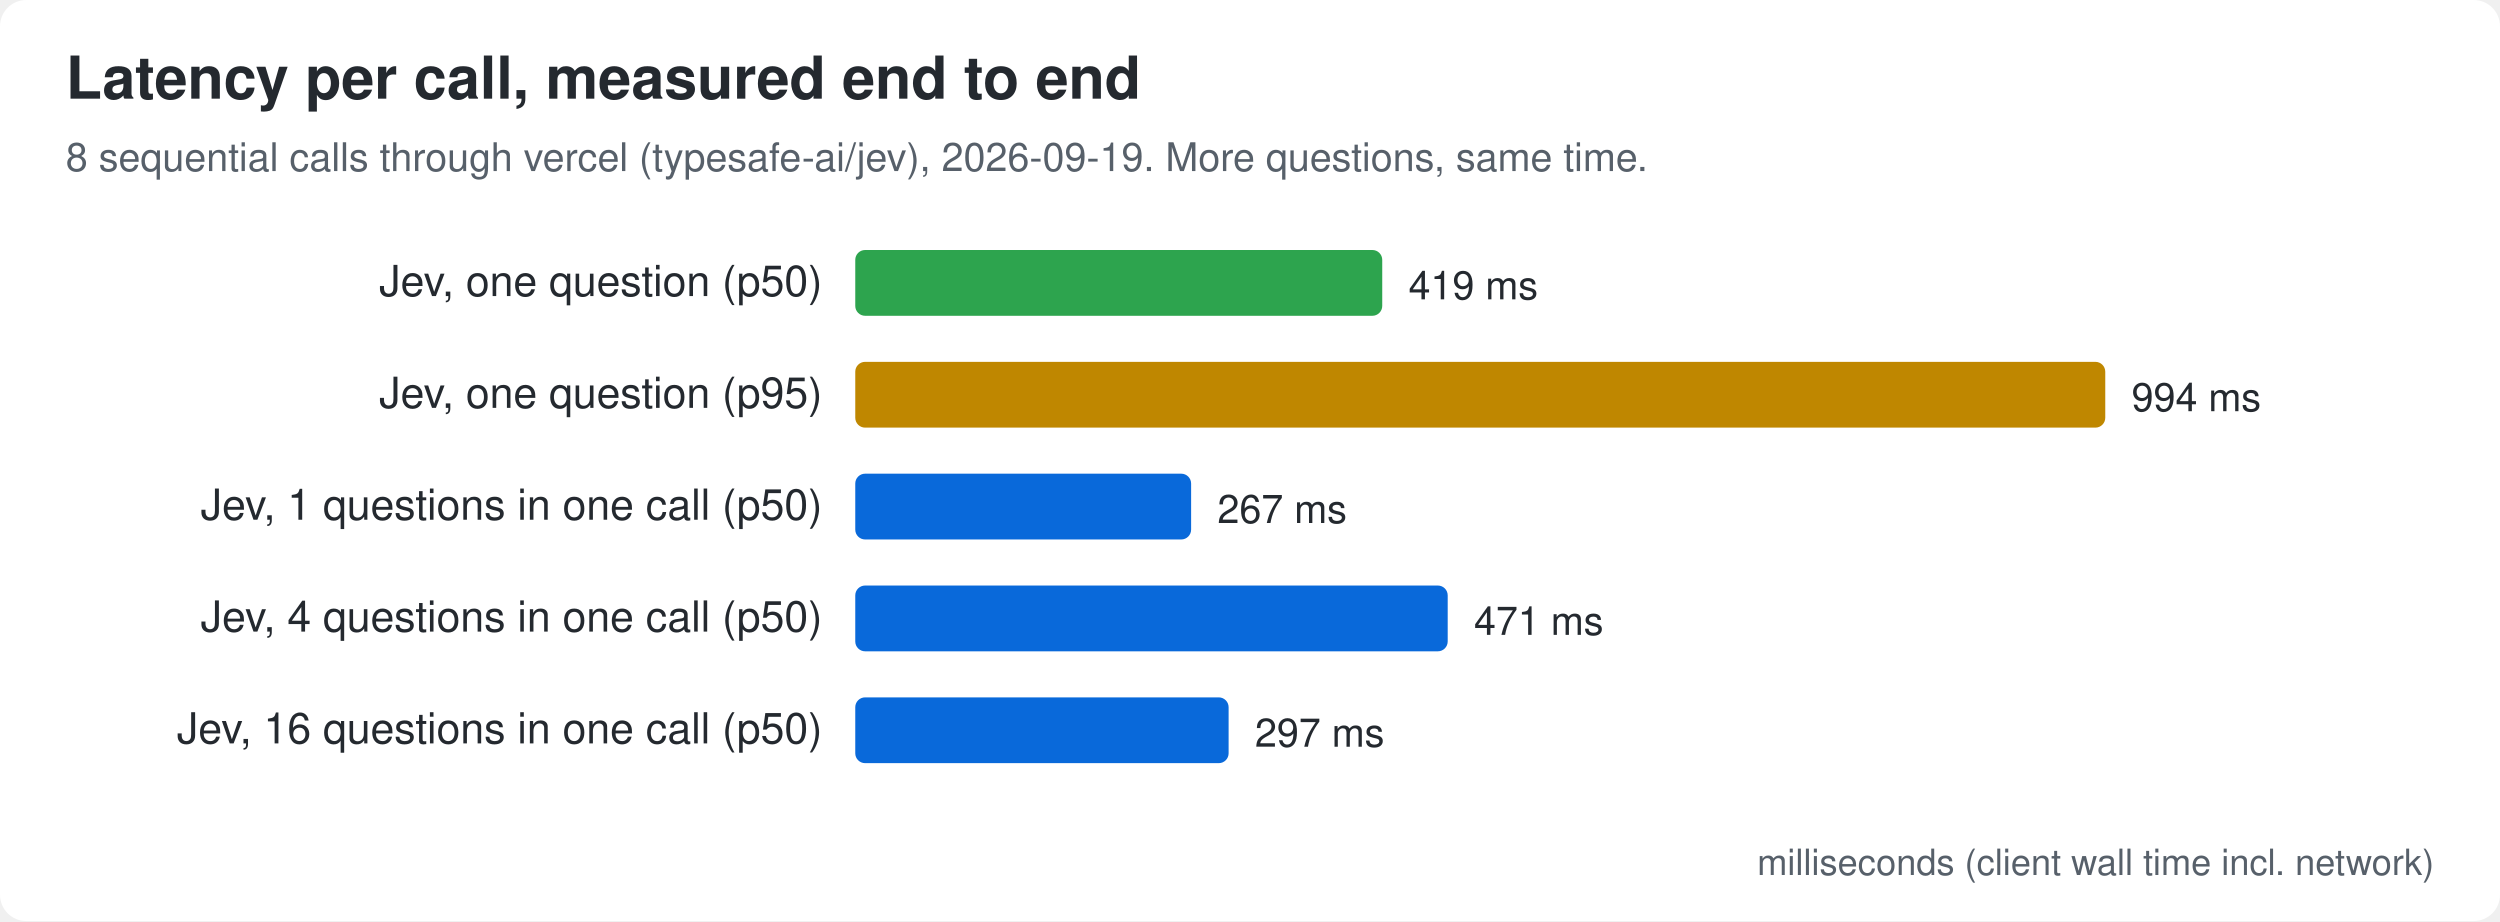
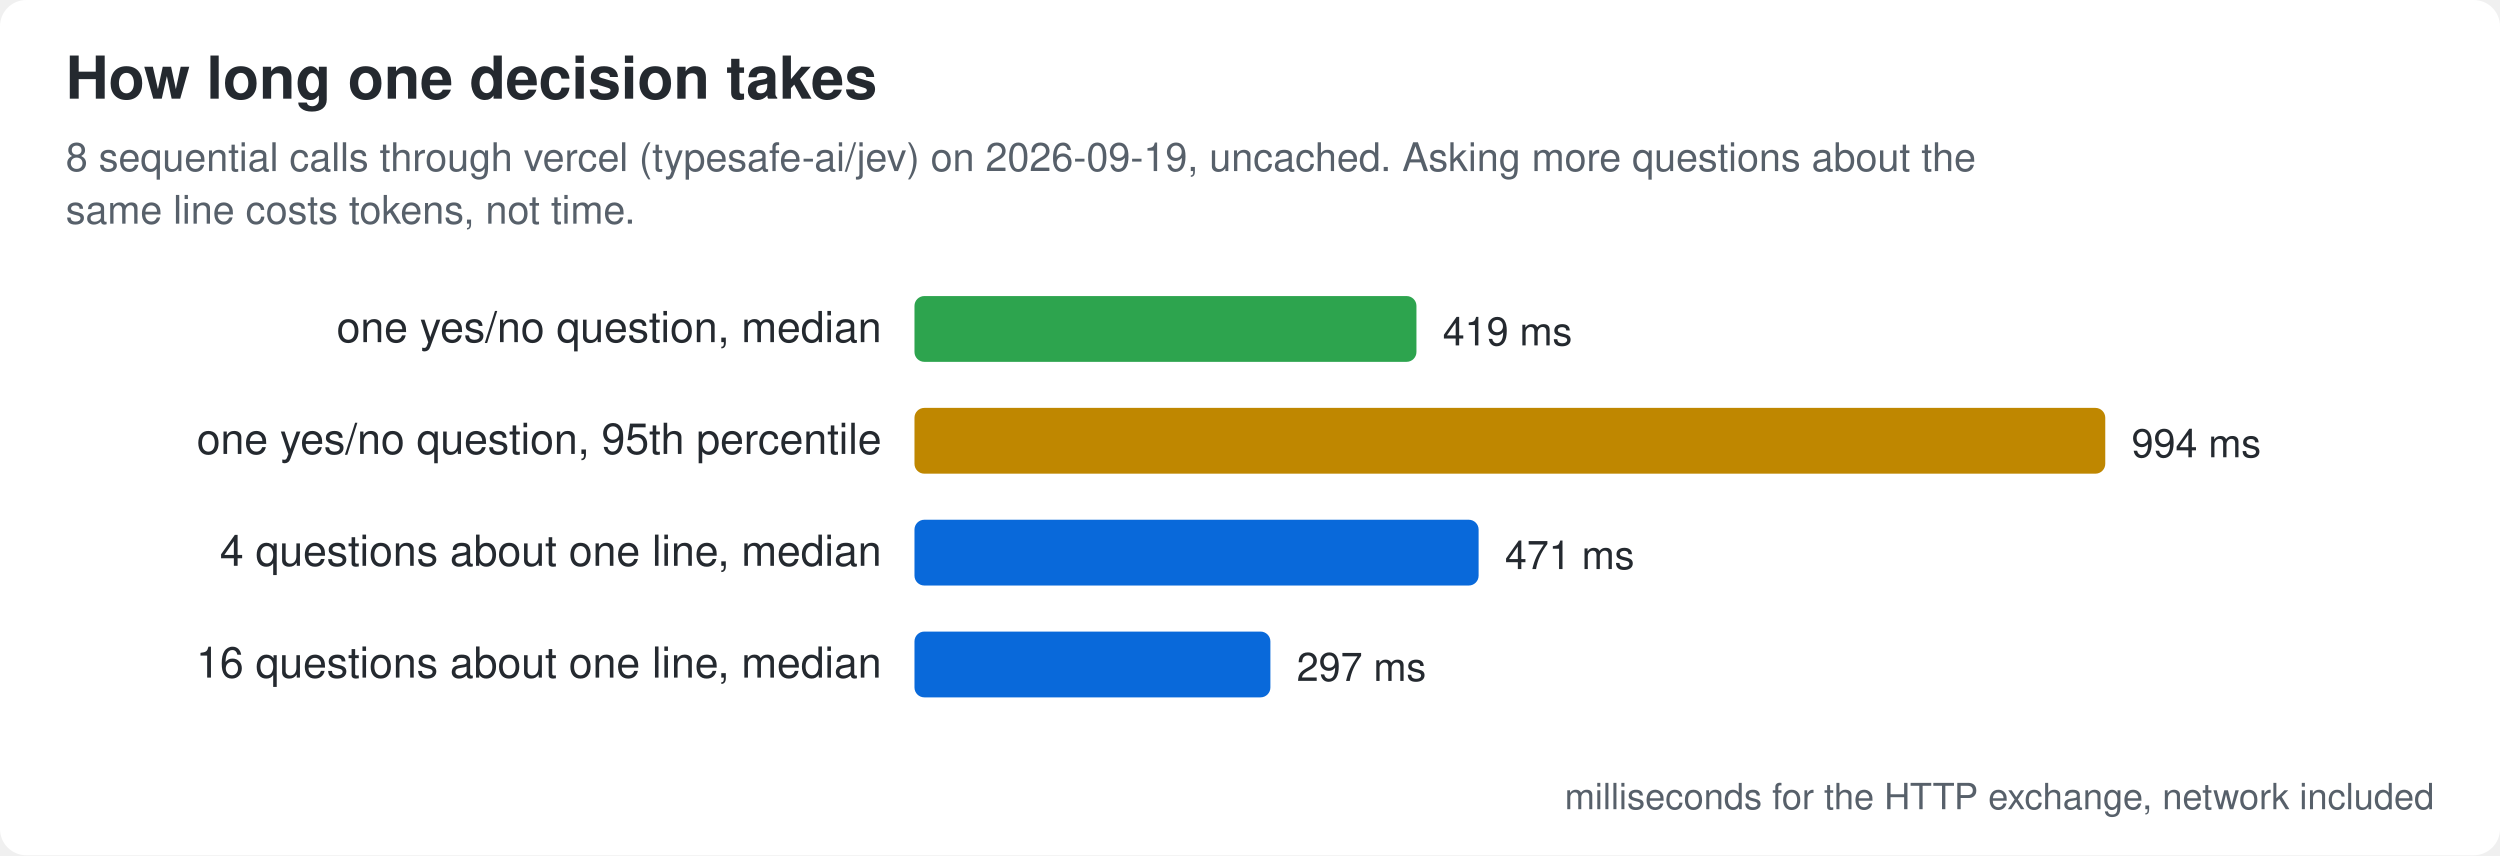
- <svg xmlns="http://www.w3.org/2000/svg" width="760" height="280" viewBox="0 0 760 280" font-family="-apple-system, Segoe UI, Helvetica, Arial, sans-serif">
-   <rect width="760" height="280" fill="white" rx="8" />
-   <text x="20" y="30" font-size="18" font-weight="600" fill="#24292f">Latency per call, measured end to end</text>
-   <text x="20" y="52" font-size="12" fill="#57606a">8 sequential calls through vercel (typesafe-ai/jev), 2026-09-19. More questions, same time.</text>
-   <text x="250" y="90" font-size="13" fill="#24292f" text-anchor="end">Jev, one question (p50)</text>
-   <rect x="260" y="76" width="160.2" height="20" rx="3" fill="#2da44e" />
-   <text x="428.2" y="91" font-size="12" fill="#24292f">419 ms</text>
-   <text x="250" y="124" font-size="13" fill="#24292f" text-anchor="end">Jev, one question (p95)</text>
-   <rect x="260" y="110" width="380.0" height="20" rx="3" fill="#bf8700" />
-   <text x="648.0" y="125" font-size="12" fill="#24292f">994 ms</text>
-   <text x="250" y="158" font-size="13" fill="#24292f" text-anchor="end">Jev, 1 questions in one call (p50)</text>
-   <rect x="260" y="144" width="102.1" height="20" rx="3" fill="#0969da" />
-   <text x="370.1" y="159" font-size="12" fill="#24292f">267 ms</text>
-   <text x="250" y="192" font-size="13" fill="#24292f" text-anchor="end">Jev, 4 questions in one call (p50)</text>
-   <rect x="260" y="178" width="180.1" height="20" rx="3" fill="#0969da" />
-   <text x="448.1" y="193" font-size="12" fill="#24292f">471 ms</text>
-   <text x="250" y="226" font-size="13" fill="#24292f" text-anchor="end">Jev, 16 questions in one call (p50)</text>
-   <rect x="260" y="212" width="113.5" height="20" rx="3" fill="#0969da" />
-   <text x="381.5" y="227" font-size="12" fill="#24292f">297 ms</text>
-   <text x="740" y="266" font-size="11" fill="#57606a" text-anchor="end">milliseconds (client wall time incl. network)</text>
+ <svg xmlns="http://www.w3.org/2000/svg" width="760" height="260" viewBox="0 0 760 260" font-family="-apple-system, Segoe UI, Helvetica, Arial, sans-serif">
+   <rect width="760" height="260" fill="white" rx="8" />
+   <text x="20" y="30" font-size="18" font-weight="600" fill="#24292f">How long one decision takes</text>
+   <text x="20" y="52" font-size="12" fill="#57606a">8 sequential calls through vercel (typesafe-ai/jev) on 2026-09-19, uncached. Asking more questions about the</text>
+   <text x="20" y="68" font-size="12" fill="#57606a">same line costs tokens, not time.</text>
+   <text x="268" y="104" font-size="13" fill="#24292f" text-anchor="end">one yes/no question, median</text>
+   <rect x="278" y="90" width="152.6" height="20" rx="3" fill="#2da44e" />
+   <text x="438.6" y="105" font-size="12" fill="#24292f">419 ms</text>
+   <text x="268" y="138" font-size="13" fill="#24292f" text-anchor="end">one yes/no question, 95th percentile</text>
+   <rect x="278" y="124" width="362.0" height="20" rx="3" fill="#bf8700" />
+   <text x="648.0" y="139" font-size="12" fill="#24292f">994 ms</text>
+   <text x="268" y="172" font-size="13" fill="#24292f" text-anchor="end">4 questions about one line, median</text>
+   <rect x="278" y="158" width="171.5" height="20" rx="3" fill="#0969da" />
+   <text x="457.5" y="173" font-size="12" fill="#24292f">471 ms</text>
+   <text x="268" y="206" font-size="13" fill="#24292f" text-anchor="end">16 questions about one line, median</text>
+   <rect x="278" y="192" width="108.2" height="20" rx="3" fill="#0969da" />
+   <text x="394.2" y="207" font-size="12" fill="#24292f">297 ms</text>
+   <text x="740" y="246" font-size="11" fill="#57606a" text-anchor="end">milliseconds for the HTTP exchange, network included</text>
</svg>
